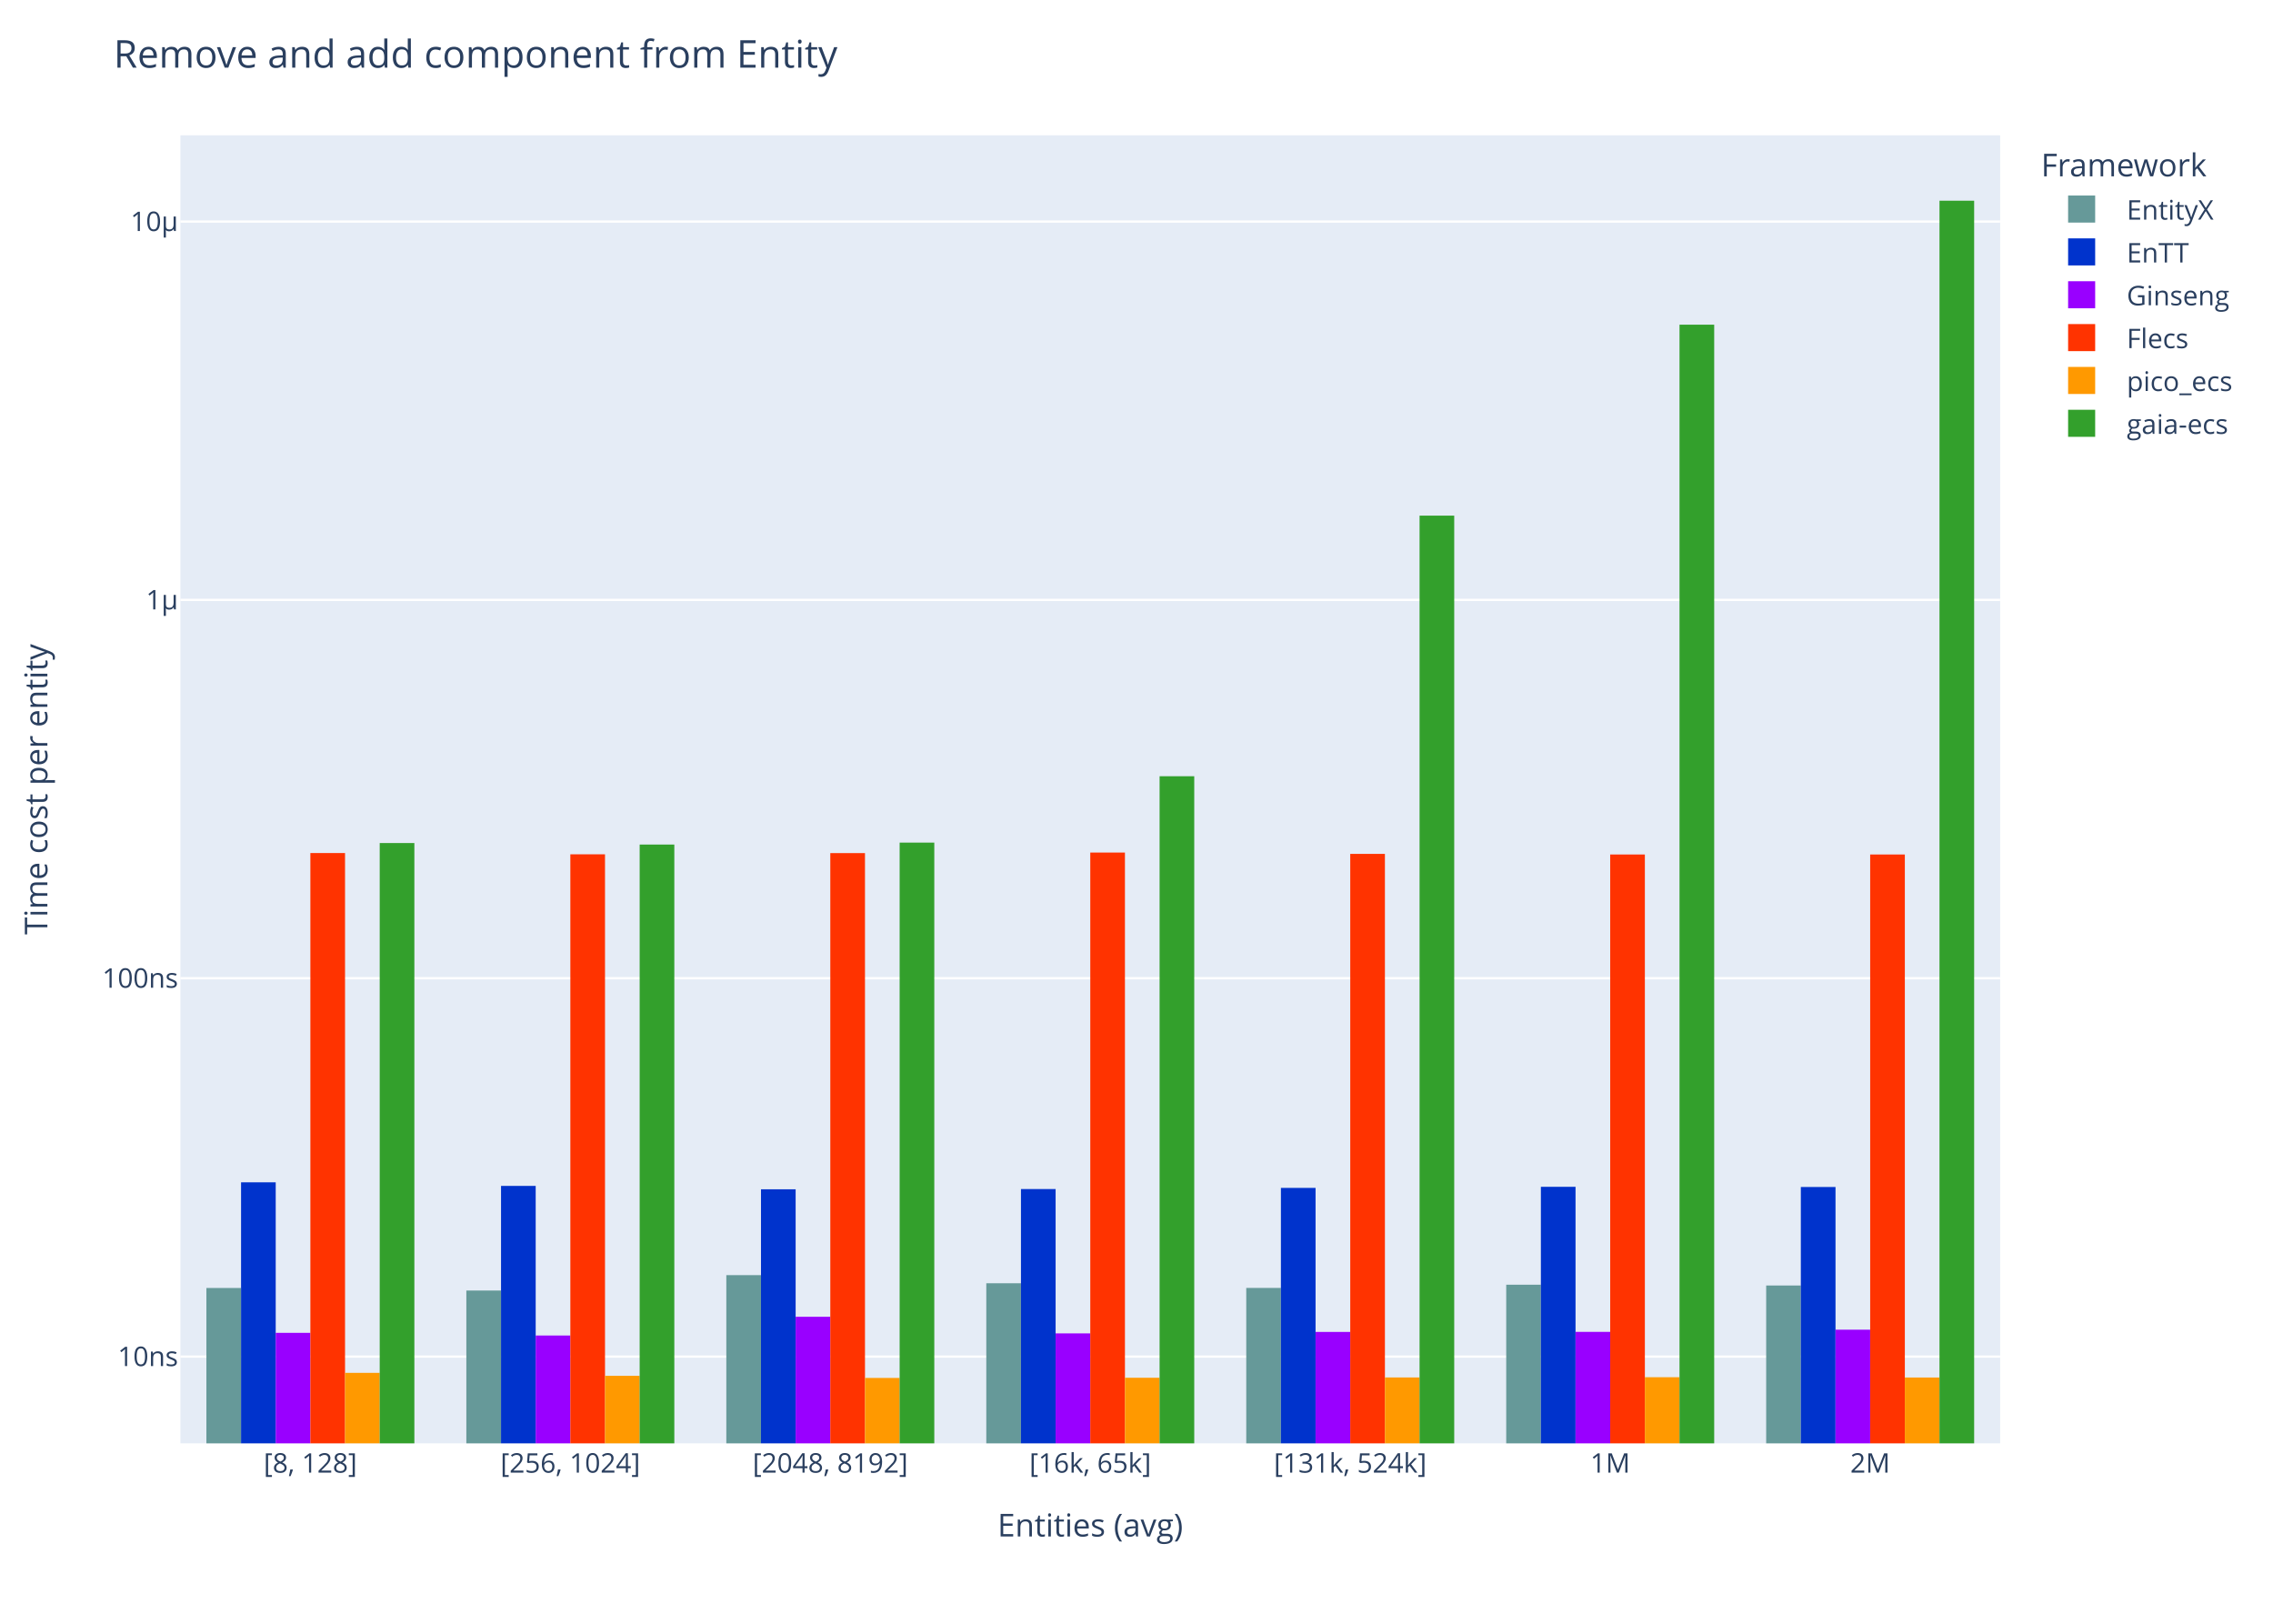
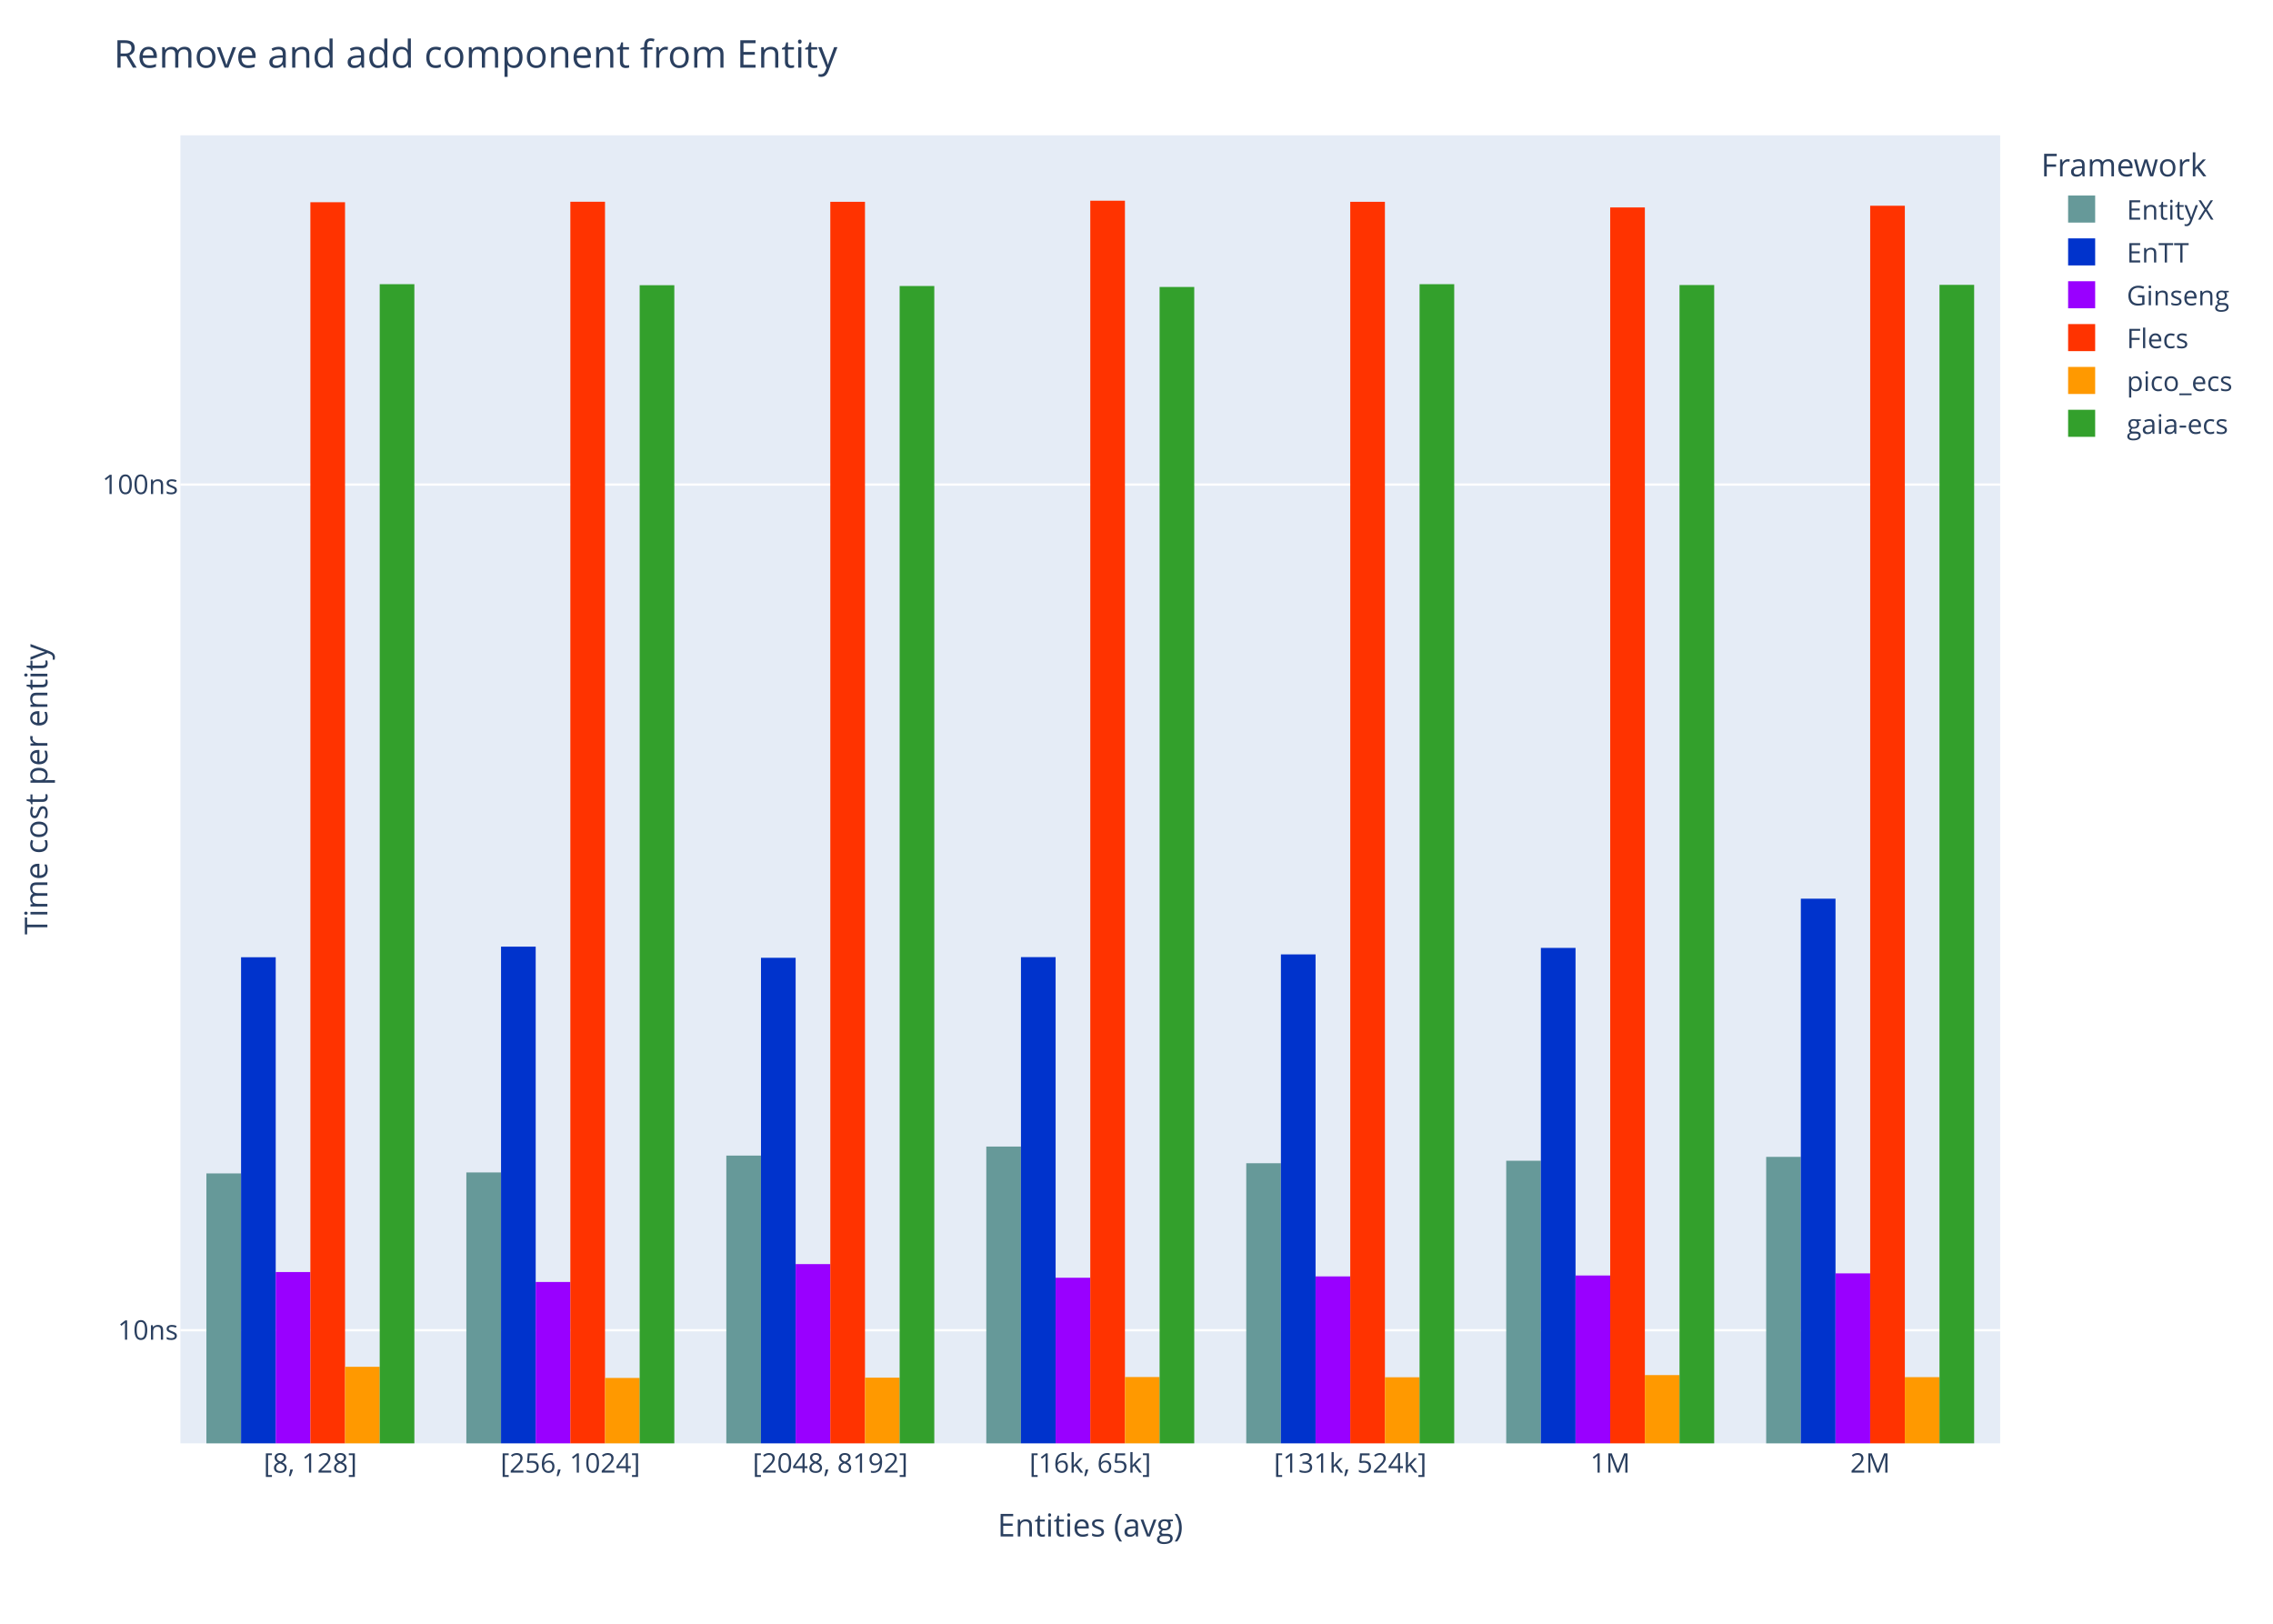
<svg xmlns="http://www.w3.org/2000/svg" class="main-svg" width="1008" height="720" style="" viewBox="0 0 1008 720">
  <rect x="0" y="0" width="1008" height="720" style="fill: rgb(255, 255, 255); fill-opacity: 1;" />
-   <defs id="defs-b2b022">
+   <defs id="defs-d8174d">
    <g class="clips">
-       <clipPath id="clipb2b022xyplot" class="plotclip">
+       <clipPath id="clipd8174dxyplot" class="plotclip">
        <rect width="807" height="580" />
      </clipPath>
-       <clipPath class="axesclip" id="clipb2b022x">
+       <clipPath class="axesclip" id="clipd8174dx">
        <rect x="80" y="0" width="807" height="720" />
      </clipPath>
-       <clipPath class="axesclip" id="clipb2b022y">
+       <clipPath class="axesclip" id="clipd8174dy">
        <rect x="0" y="60" width="1008" height="580" />
      </clipPath>
-       <clipPath class="axesclip" id="clipb2b022xy">
+       <clipPath class="axesclip" id="clipd8174dxy">
        <rect x="80" y="60" width="807" height="580" />
      </clipPath>
    </g>
    <g class="gradients" />
    <g class="patterns" />
  </defs>
  <g class="bglayer">
    <rect class="bg" x="80" y="60" width="807" height="580" style="fill: rgb(229, 236, 246); fill-opacity: 1; stroke-width: 0;" />
  </g>
  <g class="layer-below">
    <g class="imagelayer" />
    <g class="shapelayer" />
  </g>
  <g class="cartesianlayer">
    <g class="subplot xy">
      <g class="layer-subplot">
        <g class="shapelayer" />
        <g class="imagelayer" />
      </g>
      <g class="minor-gridlayer">
        <g class="x" />
        <g class="y" />
      </g>
      <g class="gridlayer">
        <g class="x" />
        <g class="y">
-           <path class="ygrid crisp" transform="translate(0,601.54)" d="M80,0h807" style="stroke: rgb(255, 255, 255); stroke-opacity: 1; stroke-width: 1px;" />
-           <path class="ygrid crisp" transform="translate(0,433.77)" d="M80,0h807" style="stroke: rgb(255, 255, 255); stroke-opacity: 1; stroke-width: 1px;" />
-           <path class="ygrid crisp" transform="translate(0,266.01)" d="M80,0h807" style="stroke: rgb(255, 255, 255); stroke-opacity: 1; stroke-width: 1px;" />
-           <path class="ygrid crisp" transform="translate(0,98.24)" d="M80,0h807" style="stroke: rgb(255, 255, 255); stroke-opacity: 1; stroke-width: 1px;" />
+           <path class="ygrid crisp" transform="translate(0,589.85)" d="M80,0h807" style="stroke: rgb(255, 255, 255); stroke-opacity: 1; stroke-width: 1px;" />
+           <path class="ygrid crisp" transform="translate(0,214.87)" d="M80,0h807" style="stroke: rgb(255, 255, 255); stroke-opacity: 1; stroke-width: 1px;" />
        </g>
      </g>
      <g class="zerolinelayer" />
      <path class="xlines-below" />
      <path class="ylines-below" />
      <g class="overlines-below" />
      <g class="xaxislayer-below" />
      <g class="yaxislayer-below" />
      <g class="overaxes-below" />
-       <g class="plot" transform="translate(80,60)" clip-path="url(#clipb2b022xyplot)">
+       <g class="plot" transform="translate(80,60)" clip-path="url(#clipd8174dxyplot)">
        <g class="barlayer mlayer">
          <g class="trace bars" style="opacity: 1;">
            <g class="points">
              <g class="point">
-                 <path d="M11.53,6090V511.13H26.9V6090Z" style="vector-effect: none; opacity: 1; stroke-width: 0px; fill: rgb(102, 153, 153); fill-opacity: 1;" />
-               </g>
-               <g class="point">
-                 <path d="M126.81,6090V512.24H142.19V6090Z" style="vector-effect: none; opacity: 1; stroke-width: 0px; fill: rgb(102, 153, 153); fill-opacity: 1;" />
-               </g>
-               <g class="point">
-                 <path d="M242.1,6090V505.42H257.47V6090Z" style="vector-effect: none; opacity: 1; stroke-width: 0px; fill: rgb(102, 153, 153); fill-opacity: 1;" />
-               </g>
-               <g class="point">
-                 <path d="M357.39,6090V509.02H372.76V6090Z" style="vector-effect: none; opacity: 1; stroke-width: 0px; fill: rgb(102, 153, 153); fill-opacity: 1;" />
-               </g>
-               <g class="point">
-                 <path d="M472.67,6090V511.08H488.04V6090Z" style="vector-effect: none; opacity: 1; stroke-width: 0px; fill: rgb(102, 153, 153); fill-opacity: 1;" />
-               </g>
-               <g class="point">
-                 <path d="M587.96,6090V509.66H603.33V6090Z" style="vector-effect: none; opacity: 1; stroke-width: 0px; fill: rgb(102, 153, 153); fill-opacity: 1;" />
-               </g>
-               <g class="point">
-                 <path d="M703.24,6090V510.03H718.61V6090Z" style="vector-effect: none; opacity: 1; stroke-width: 0px; fill: rgb(102, 153, 153); fill-opacity: 1;" />
-               </g>
-             </g>
-           </g>
-           <g class="trace bars" style="opacity: 1;">
-             <g class="points">
-               <g class="point">
-                 <path d="M26.9,6090V464.26H42.27V6090Z" style="vector-effect: none; opacity: 1; stroke-width: 0px; fill: rgb(0, 51, 204); fill-opacity: 1;" />
-               </g>
-               <g class="point">
-                 <path d="M142.19,6090V465.85H157.56V6090Z" style="vector-effect: none; opacity: 1; stroke-width: 0px; fill: rgb(0, 51, 204); fill-opacity: 1;" />
-               </g>
-               <g class="point">
-                 <path d="M257.47,6090V467.37H272.84V6090Z" style="vector-effect: none; opacity: 1; stroke-width: 0px; fill: rgb(0, 51, 204); fill-opacity: 1;" />
-               </g>
-               <g class="point">
-                 <path d="M372.76,6090V467.24H388.13V6090Z" style="vector-effect: none; opacity: 1; stroke-width: 0px; fill: rgb(0, 51, 204); fill-opacity: 1;" />
-               </g>
-               <g class="point">
-                 <path d="M488.04,6090V466.75H503.41V6090Z" style="vector-effect: none; opacity: 1; stroke-width: 0px; fill: rgb(0, 51, 204); fill-opacity: 1;" />
-               </g>
-               <g class="point">
-                 <path d="M603.33,6090V466.25H618.7V6090Z" style="vector-effect: none; opacity: 1; stroke-width: 0px; fill: rgb(0, 51, 204); fill-opacity: 1;" />
-               </g>
-               <g class="point">
-                 <path d="M718.61,6090V466.33H733.99V6090Z" style="vector-effect: none; opacity: 1; stroke-width: 0px; fill: rgb(0, 51, 204); fill-opacity: 1;" />
-               </g>
-             </g>
-           </g>
-           <g class="trace bars" style="opacity: 1;">
-             <g class="points">
-               <g class="point">
-                 <path d="M42.27,6090V531.01H57.64V6090Z" style="vector-effect: none; opacity: 1; stroke-width: 0px; fill: rgb(153, 0, 255); fill-opacity: 1;" />
-               </g>
-               <g class="point">
-                 <path d="M157.56,6090V532.19H172.93V6090Z" style="vector-effect: none; opacity: 1; stroke-width: 0px; fill: rgb(153, 0, 255); fill-opacity: 1;" />
-               </g>
-               <g class="point">
-                 <path d="M272.84,6090V523.88H288.21V6090Z" style="vector-effect: none; opacity: 1; stroke-width: 0px; fill: rgb(153, 0, 255); fill-opacity: 1;" />
-               </g>
-               <g class="point">
-                 <path d="M388.13,6090V531.26H403.5V6090Z" style="vector-effect: none; opacity: 1; stroke-width: 0px; fill: rgb(153, 0, 255); fill-opacity: 1;" />
-               </g>
-               <g class="point">
-                 <path d="M503.41,6090V530.61H518.79V6090Z" style="vector-effect: none; opacity: 1; stroke-width: 0px; fill: rgb(153, 0, 255); fill-opacity: 1;" />
-               </g>
-               <g class="point">
-                 <path d="M618.7,6090V530.57H634.07V6090Z" style="vector-effect: none; opacity: 1; stroke-width: 0px; fill: rgb(153, 0, 255); fill-opacity: 1;" />
-               </g>
-               <g class="point">
-                 <path d="M733.99,6090V529.62H749.36V6090Z" style="vector-effect: none; opacity: 1; stroke-width: 0px; fill: rgb(153, 0, 255); fill-opacity: 1;" />
-               </g>
-             </g>
-           </g>
-           <g class="trace bars" style="opacity: 1;">
-             <g class="points">
-               <g class="point">
-                 <path d="M57.64,6090V318.25H73.01V6090Z" style="vector-effect: none; opacity: 1; stroke-width: 0px; fill: rgb(255, 51, 0); fill-opacity: 1;" />
-               </g>
-               <g class="point">
-                 <path d="M172.93,6090V318.83H188.3V6090Z" style="vector-effect: none; opacity: 1; stroke-width: 0px; fill: rgb(255, 51, 0); fill-opacity: 1;" />
-               </g>
-               <g class="point">
-                 <path d="M288.21,6090V318.27H303.59V6090Z" style="vector-effect: none; opacity: 1; stroke-width: 0px; fill: rgb(255, 51, 0); fill-opacity: 1;" />
-               </g>
-               <g class="point">
-                 <path d="M403.5,6090V318.03H418.87V6090Z" style="vector-effect: none; opacity: 1; stroke-width: 0px; fill: rgb(255, 51, 0); fill-opacity: 1;" />
-               </g>
-               <g class="point">
-                 <path d="M518.79,6090V318.64H534.16V6090Z" style="vector-effect: none; opacity: 1; stroke-width: 0px; fill: rgb(255, 51, 0); fill-opacity: 1;" />
-               </g>
-               <g class="point">
-                 <path d="M634.07,6090V318.9H649.44V6090Z" style="vector-effect: none; opacity: 1; stroke-width: 0px; fill: rgb(255, 51, 0); fill-opacity: 1;" />
-               </g>
-               <g class="point">
-                 <path d="M749.36,6090V318.9H764.73V6090Z" style="vector-effect: none; opacity: 1; stroke-width: 0px; fill: rgb(255, 51, 0); fill-opacity: 1;" />
-               </g>
-             </g>
-           </g>
-           <g class="trace bars" style="opacity: 1;">
-             <g class="points">
-               <g class="point">
-                 <path d="M73.01,6090V548.75H88.39V6090Z" style="vector-effect: none; opacity: 1; stroke-width: 0px; fill: rgb(255, 153, 0); fill-opacity: 1;" />
-               </g>
-               <g class="point">
-                 <path d="M188.3,6090V550.08H203.67V6090Z" style="vector-effect: none; opacity: 1; stroke-width: 0px; fill: rgb(255, 153, 0); fill-opacity: 1;" />
-               </g>
-               <g class="point">
-                 <path d="M303.59,6090V551H318.96V6090Z" style="vector-effect: none; opacity: 1; stroke-width: 0px; fill: rgb(255, 153, 0); fill-opacity: 1;" />
-               </g>
-               <g class="point">
-                 <path d="M418.87,6090V550.92H434.24V6090Z" style="vector-effect: none; opacity: 1; stroke-width: 0px; fill: rgb(255, 153, 0); fill-opacity: 1;" />
-               </g>
-               <g class="point">
-                 <path d="M534.16,6090V550.8H549.53V6090Z" style="vector-effect: none; opacity: 1; stroke-width: 0px; fill: rgb(255, 153, 0); fill-opacity: 1;" />
-               </g>
-               <g class="point">
-                 <path d="M649.44,6090V550.7H664.81V6090Z" style="vector-effect: none; opacity: 1; stroke-width: 0px; fill: rgb(255, 153, 0); fill-opacity: 1;" />
-               </g>
-               <g class="point">
-                 <path d="M764.73,6090V550.81H780.1V6090Z" style="vector-effect: none; opacity: 1; stroke-width: 0px; fill: rgb(255, 153, 0); fill-opacity: 1;" />
-               </g>
-             </g>
-           </g>
-           <g class="trace bars" style="opacity: 1;">
-             <g class="points">
-               <g class="point">
-                 <path d="M88.39,6090V313.82H103.76V6090Z" style="vector-effect: none; opacity: 1; stroke-width: 0px; fill: rgb(51, 160, 44); fill-opacity: 1;" />
-               </g>
-               <g class="point">
-                 <path d="M203.67,6090V314.48H219.04V6090Z" style="vector-effect: none; opacity: 1; stroke-width: 0px; fill: rgb(51, 160, 44); fill-opacity: 1;" />
-               </g>
-               <g class="point">
-                 <path d="M318.96,6090V313.62H334.33V6090Z" style="vector-effect: none; opacity: 1; stroke-width: 0px; fill: rgb(51, 160, 44); fill-opacity: 1;" />
-               </g>
-               <g class="point">
-                 <path d="M434.24,6090V284.19H449.61V6090Z" style="vector-effect: none; opacity: 1; stroke-width: 0px; fill: rgb(51, 160, 44); fill-opacity: 1;" />
-               </g>
-               <g class="point">
-                 <path d="M549.53,6090V168.64H564.9V6090Z" style="vector-effect: none; opacity: 1; stroke-width: 0px; fill: rgb(51, 160, 44); fill-opacity: 1;" />
-               </g>
-               <g class="point">
-                 <path d="M664.81,6090V83.96H680.19V6090Z" style="vector-effect: none; opacity: 1; stroke-width: 0px; fill: rgb(51, 160, 44); fill-opacity: 1;" />
-               </g>
-               <g class="point">
-                 <path d="M780.1,6090V29H795.47V6090Z" style="vector-effect: none; opacity: 1; stroke-width: 0px; fill: rgb(51, 160, 44); fill-opacity: 1;" />
+                 <path d="M11.53,6090V460.31H26.9V6090Z" style="vector-effect: none; opacity: 1; stroke-width: 0px; fill: rgb(102, 153, 153); fill-opacity: 1;" />
+               </g>
+               <g class="point">
+                 <path d="M126.81,6090V459.88H142.19V6090Z" style="vector-effect: none; opacity: 1; stroke-width: 0px; fill: rgb(102, 153, 153); fill-opacity: 1;" />
+               </g>
+               <g class="point">
+                 <path d="M242.1,6090V452.41H257.47V6090Z" style="vector-effect: none; opacity: 1; stroke-width: 0px; fill: rgb(102, 153, 153); fill-opacity: 1;" />
+               </g>
+               <g class="point">
+                 <path d="M357.39,6090V448.41H372.76V6090Z" style="vector-effect: none; opacity: 1; stroke-width: 0px; fill: rgb(102, 153, 153); fill-opacity: 1;" />
+               </g>
+               <g class="point">
+                 <path d="M472.67,6090V455.81H488.04V6090Z" style="vector-effect: none; opacity: 1; stroke-width: 0px; fill: rgb(102, 153, 153); fill-opacity: 1;" />
+               </g>
+               <g class="point">
+                 <path d="M587.96,6090V454.71H603.33V6090Z" style="vector-effect: none; opacity: 1; stroke-width: 0px; fill: rgb(102, 153, 153); fill-opacity: 1;" />
+               </g>
+               <g class="point">
+                 <path d="M703.24,6090V452.99H718.61V6090Z" style="vector-effect: none; opacity: 1; stroke-width: 0px; fill: rgb(102, 153, 153); fill-opacity: 1;" />
+               </g>
+             </g>
+           </g>
+           <g class="trace bars" style="opacity: 1;">
+             <g class="points">
+               <g class="point">
+                 <path d="M26.9,6090V364.45H42.27V6090Z" style="vector-effect: none; opacity: 1; stroke-width: 0px; fill: rgb(0, 51, 204); fill-opacity: 1;" />
+               </g>
+               <g class="point">
+                 <path d="M142.19,6090V359.75H157.56V6090Z" style="vector-effect: none; opacity: 1; stroke-width: 0px; fill: rgb(0, 51, 204); fill-opacity: 1;" />
+               </g>
+               <g class="point">
+                 <path d="M257.47,6090V364.71H272.84V6090Z" style="vector-effect: none; opacity: 1; stroke-width: 0px; fill: rgb(0, 51, 204); fill-opacity: 1;" />
+               </g>
+               <g class="point">
+                 <path d="M372.76,6090V364.41H388.13V6090Z" style="vector-effect: none; opacity: 1; stroke-width: 0px; fill: rgb(0, 51, 204); fill-opacity: 1;" />
+               </g>
+               <g class="point">
+                 <path d="M488.04,6090V363.21H503.41V6090Z" style="vector-effect: none; opacity: 1; stroke-width: 0px; fill: rgb(0, 51, 204); fill-opacity: 1;" />
+               </g>
+               <g class="point">
+                 <path d="M603.33,6090V360.31H618.7V6090Z" style="vector-effect: none; opacity: 1; stroke-width: 0px; fill: rgb(0, 51, 204); fill-opacity: 1;" />
+               </g>
+               <g class="point">
+                 <path d="M718.61,6090V338.5H733.99V6090Z" style="vector-effect: none; opacity: 1; stroke-width: 0px; fill: rgb(0, 51, 204); fill-opacity: 1;" />
+               </g>
+             </g>
+           </g>
+           <g class="trace bars" style="opacity: 1;">
+             <g class="points">
+               <g class="point">
+                 <path d="M42.27,6090V504.06H57.64V6090Z" style="vector-effect: none; opacity: 1; stroke-width: 0px; fill: rgb(153, 0, 255); fill-opacity: 1;" />
+               </g>
+               <g class="point">
+                 <path d="M157.56,6090V508.45H172.93V6090Z" style="vector-effect: none; opacity: 1; stroke-width: 0px; fill: rgb(153, 0, 255); fill-opacity: 1;" />
+               </g>
+               <g class="point">
+                 <path d="M272.84,6090V500.53H288.21V6090Z" style="vector-effect: none; opacity: 1; stroke-width: 0px; fill: rgb(153, 0, 255); fill-opacity: 1;" />
+               </g>
+               <g class="point">
+                 <path d="M388.13,6090V506.57H403.5V6090Z" style="vector-effect: none; opacity: 1; stroke-width: 0px; fill: rgb(153, 0, 255); fill-opacity: 1;" />
+               </g>
+               <g class="point">
+                 <path d="M503.41,6090V505.99H518.79V6090Z" style="vector-effect: none; opacity: 1; stroke-width: 0px; fill: rgb(153, 0, 255); fill-opacity: 1;" />
+               </g>
+               <g class="point">
+                 <path d="M618.7,6090V505.58H634.07V6090Z" style="vector-effect: none; opacity: 1; stroke-width: 0px; fill: rgb(153, 0, 255); fill-opacity: 1;" />
+               </g>
+               <g class="point">
+                 <path d="M733.99,6090V504.64H749.36V6090Z" style="vector-effect: none; opacity: 1; stroke-width: 0px; fill: rgb(153, 0, 255); fill-opacity: 1;" />
+               </g>
+             </g>
+           </g>
+           <g class="trace bars" style="opacity: 1;">
+             <g class="points">
+               <g class="point">
+                 <path d="M57.64,6090V29.67H73.01V6090Z" style="vector-effect: none; opacity: 1; stroke-width: 0px; fill: rgb(255, 51, 0); fill-opacity: 1;" />
+               </g>
+               <g class="point">
+                 <path d="M172.93,6090V29.46H188.3V6090Z" style="vector-effect: none; opacity: 1; stroke-width: 0px; fill: rgb(255, 51, 0); fill-opacity: 1;" />
+               </g>
+               <g class="point">
+                 <path d="M288.21,6090V29.49H303.59V6090Z" style="vector-effect: none; opacity: 1; stroke-width: 0px; fill: rgb(255, 51, 0); fill-opacity: 1;" />
+               </g>
+               <g class="point">
+                 <path d="M403.5,6090V29H418.87V6090Z" style="vector-effect: none; opacity: 1; stroke-width: 0px; fill: rgb(255, 51, 0); fill-opacity: 1;" />
+               </g>
+               <g class="point">
+                 <path d="M518.79,6090V29.49H534.16V6090Z" style="vector-effect: none; opacity: 1; stroke-width: 0px; fill: rgb(255, 51, 0); fill-opacity: 1;" />
+               </g>
+               <g class="point">
+                 <path d="M634.07,6090V31.98H649.44V6090Z" style="vector-effect: none; opacity: 1; stroke-width: 0px; fill: rgb(255, 51, 0); fill-opacity: 1;" />
+               </g>
+               <g class="point">
+                 <path d="M749.36,6090V31.24H764.73V6090Z" style="vector-effect: none; opacity: 1; stroke-width: 0px; fill: rgb(255, 51, 0); fill-opacity: 1;" />
+               </g>
+             </g>
+           </g>
+           <g class="trace bars" style="opacity: 1;">
+             <g class="points">
+               <g class="point">
+                 <path d="M73.01,6090V546.05H88.39V6090Z" style="vector-effect: none; opacity: 1; stroke-width: 0px; fill: rgb(255, 153, 0); fill-opacity: 1;" />
+               </g>
+               <g class="point">
+                 <path d="M188.3,6090V551H203.67V6090Z" style="vector-effect: none; opacity: 1; stroke-width: 0px; fill: rgb(255, 153, 0); fill-opacity: 1;" />
+               </g>
+               <g class="point">
+                 <path d="M303.59,6090V550.88H318.96V6090Z" style="vector-effect: none; opacity: 1; stroke-width: 0px; fill: rgb(255, 153, 0); fill-opacity: 1;" />
+               </g>
+               <g class="point">
+                 <path d="M418.87,6090V550.6H434.24V6090Z" style="vector-effect: none; opacity: 1; stroke-width: 0px; fill: rgb(255, 153, 0); fill-opacity: 1;" />
+               </g>
+               <g class="point">
+                 <path d="M534.16,6090V550.71H549.53V6090Z" style="vector-effect: none; opacity: 1; stroke-width: 0px; fill: rgb(255, 153, 0); fill-opacity: 1;" />
+               </g>
+               <g class="point">
+                 <path d="M649.44,6090V549.75H664.81V6090Z" style="vector-effect: none; opacity: 1; stroke-width: 0px; fill: rgb(255, 153, 0); fill-opacity: 1;" />
+               </g>
+               <g class="point">
+                 <path d="M764.73,6090V550.67H780.1V6090Z" style="vector-effect: none; opacity: 1; stroke-width: 0px; fill: rgb(255, 153, 0); fill-opacity: 1;" />
+               </g>
+             </g>
+           </g>
+           <g class="trace bars" style="opacity: 1;">
+             <g class="points">
+               <g class="point">
+                 <path d="M88.39,6090V66H103.76V6090Z" style="vector-effect: none; opacity: 1; stroke-width: 0px; fill: rgb(51, 160, 44); fill-opacity: 1;" />
+               </g>
+               <g class="point">
+                 <path d="M203.67,6090V66.46H219.04V6090Z" style="vector-effect: none; opacity: 1; stroke-width: 0px; fill: rgb(51, 160, 44); fill-opacity: 1;" />
+               </g>
+               <g class="point">
+                 <path d="M318.96,6090V66.82H334.33V6090Z" style="vector-effect: none; opacity: 1; stroke-width: 0px; fill: rgb(51, 160, 44); fill-opacity: 1;" />
+               </g>
+               <g class="point">
+                 <path d="M434.24,6090V67.26H449.61V6090Z" style="vector-effect: none; opacity: 1; stroke-width: 0px; fill: rgb(51, 160, 44); fill-opacity: 1;" />
+               </g>
+               <g class="point">
+                 <path d="M549.53,6090V66.02H564.9V6090Z" style="vector-effect: none; opacity: 1; stroke-width: 0px; fill: rgb(51, 160, 44); fill-opacity: 1;" />
+               </g>
+               <g class="point">
+                 <path d="M664.81,6090V66.4H680.19V6090Z" style="vector-effect: none; opacity: 1; stroke-width: 0px; fill: rgb(51, 160, 44); fill-opacity: 1;" />
+               </g>
+               <g class="point">
+                 <path d="M780.1,6090V66.3H795.47V6090Z" style="vector-effect: none; opacity: 1; stroke-width: 0px; fill: rgb(51, 160, 44); fill-opacity: 1;" />
              </g>
            </g>
          </g>
        </g>
      </g>
      <g class="overplot" />
      <path class="xlines-above crisp" d="M0,0" style="fill: none;" />
      <path class="ylines-above crisp" d="M0,0" style="fill: none;" />
      <g class="overlines-above" />
      <g class="xaxislayer-above">
        <g class="xtick">
          <text text-anchor="middle" x="0" y="653" transform="translate(137.64,0)" style="font-family: 'Open Sans', verdana, arial, sans-serif; font-size: 12px; fill: rgb(42, 63, 95); fill-opacity: 1; white-space: pre; opacity: 1;">[8, 128]</text>
        </g>
        <g class="xtick">
          <text text-anchor="middle" x="0" y="653" transform="translate(252.93,0)" style="font-family: 'Open Sans', verdana, arial, sans-serif; font-size: 12px; fill: rgb(42, 63, 95); fill-opacity: 1; white-space: pre; opacity: 1;">[256, 1024]</text>
        </g>
        <g class="xtick">
          <text text-anchor="middle" x="0" y="653" transform="translate(368.21,0)" style="font-family: 'Open Sans', verdana, arial, sans-serif; font-size: 12px; fill: rgb(42, 63, 95); fill-opacity: 1; white-space: pre; opacity: 1;">[2048, 8192]</text>
        </g>
        <g class="xtick">
          <text text-anchor="middle" x="0" y="653" transform="translate(483.5,0)" style="font-family: 'Open Sans', verdana, arial, sans-serif; font-size: 12px; fill: rgb(42, 63, 95); fill-opacity: 1; white-space: pre; opacity: 1;">[16k, 65k]</text>
        </g>
        <g class="xtick">
          <text text-anchor="middle" x="0" y="653" transform="translate(598.79,0)" style="font-family: 'Open Sans', verdana, arial, sans-serif; font-size: 12px; fill: rgb(42, 63, 95); fill-opacity: 1; white-space: pre; opacity: 1;">[131k, 524k]</text>
        </g>
        <g class="xtick">
          <text text-anchor="middle" x="0" y="653" transform="translate(714.07,0)" style="font-family: 'Open Sans', verdana, arial, sans-serif; font-size: 12px; fill: rgb(42, 63, 95); fill-opacity: 1; white-space: pre; opacity: 1;">1M</text>
        </g>
        <g class="xtick">
          <text text-anchor="middle" x="0" y="653" transform="translate(829.36,0)" style="font-family: 'Open Sans', verdana, arial, sans-serif; font-size: 12px; fill: rgb(42, 63, 95); fill-opacity: 1; white-space: pre; opacity: 1;">2M</text>
        </g>
      </g>
      <g class="yaxislayer-above">
        <g class="ytick">
-           <text text-anchor="end" x="79" y="4.2" transform="translate(0,601.54)" style="font-family: 'Open Sans', verdana, arial, sans-serif; font-size: 12px; fill: rgb(42, 63, 95); fill-opacity: 1; white-space: pre; opacity: 1;">10ns</text>
+           <text text-anchor="end" x="79" y="4.2" transform="translate(0,589.85)" style="font-family: 'Open Sans', verdana, arial, sans-serif; font-size: 12px; fill: rgb(42, 63, 95); fill-opacity: 1; white-space: pre; opacity: 1;">10ns</text>
        </g>
        <g class="ytick">
-           <text text-anchor="end" x="79" y="4.2" style="font-family: 'Open Sans', verdana, arial, sans-serif; font-size: 12px; fill: rgb(42, 63, 95); fill-opacity: 1; white-space: pre; opacity: 1;" transform="translate(0,433.77)">100ns</text>
-         </g>
-         <g class="ytick">
-           <text text-anchor="end" x="79" y="4.2" style="font-family: 'Open Sans', verdana, arial, sans-serif; font-size: 12px; fill: rgb(42, 63, 95); fill-opacity: 1; white-space: pre; opacity: 1;" transform="translate(0,266.01)">1µ</text>
-         </g>
-         <g class="ytick">
-           <text text-anchor="end" x="79" y="4.2" style="font-family: 'Open Sans', verdana, arial, sans-serif; font-size: 12px; fill: rgb(42, 63, 95); fill-opacity: 1; white-space: pre; opacity: 1;" transform="translate(0,98.24)">10µ</text>
+           <text text-anchor="end" x="79" y="4.2" style="font-family: 'Open Sans', verdana, arial, sans-serif; font-size: 12px; fill: rgb(42, 63, 95); fill-opacity: 1; white-space: pre; opacity: 1;" transform="translate(0,214.87)">100ns</text>
        </g>
      </g>
      <g class="overaxes-above" />
    </g>
  </g>
  <g class="polarlayer" />
  <g class="smithlayer" />
  <g class="ternarylayer" />
  <g class="geolayer" />
  <g class="funnelarealayer" />
  <g class="pielayer" />
  <g class="iciclelayer" />
  <g class="treemaplayer" />
  <g class="sunburstlayer" />
  <g class="glimages" />
-   <defs id="topdefs-b2b022">
+   <defs id="topdefs-d8174d">
    <g class="clips" />
-     <clipPath id="legendb2b022">
+     <clipPath id="legendd8174d">
      <rect width="93" height="143" x="0" y="0" />
    </clipPath>
  </defs>
  <g class="layer-above">
    <g class="imagelayer" />
    <g class="shapelayer" />
  </g>
  <g class="infolayer">
    <g class="legend" pointer-events="all" transform="translate(903.14,60)">
      <rect class="bg" shape-rendering="crispEdges" width="93" height="143" x="0" y="0" style="stroke: rgb(68, 68, 68); stroke-opacity: 1; fill: rgb(255, 255, 255); fill-opacity: 1; stroke-width: 0px;" />
-       <g class="scrollbox" transform="" clip-path="url(#legendb2b022)">
+       <g class="scrollbox" transform="" clip-path="url(#legendd8174d)">
        <text class="legendtitletext" text-anchor="start" x="2" y="18.2" style="font-family: 'Open Sans', verdana, arial, sans-serif; font-size: 14px; fill: rgb(42, 63, 95); fill-opacity: 1; white-space: pre;">Framework</text>
        <g class="groups" transform="">
          <g class="traces" transform="translate(0,32.7)" style="opacity: 1;">
            <text class="legendtext" text-anchor="start" x="40" y="4.68" style="font-family: 'Open Sans', verdana, arial, sans-serif; font-size: 12px; fill: rgb(42, 63, 95); fill-opacity: 1; white-space: pre;">EntityX</text>
            <g class="layers" style="opacity: 1;">
              <g class="legendfill" />
              <g class="legendlines" />
              <g class="legendsymbols">
                <g class="legendpoints">
                  <path class="legendundefined" d="M6,6H-6V-6H6Z" transform="translate(20,0)" style="stroke-width: 0px; fill: rgb(102, 153, 153); fill-opacity: 1;" />
                </g>
              </g>
            </g>
            <rect class="legendtoggle" x="0" y="-9.5" width="87.188" height="19" style="fill: rgb(0, 0, 0); fill-opacity: 0;" />
          </g>
        </g>
        <g class="groups" transform="">
          <g class="traces" transform="translate(0,51.7)" style="opacity: 1;">
            <text class="legendtext" text-anchor="start" x="40" y="4.68" style="font-family: 'Open Sans', verdana, arial, sans-serif; font-size: 12px; fill: rgb(42, 63, 95); fill-opacity: 1; white-space: pre;">EnTT</text>
            <g class="layers" style="opacity: 1;">
              <g class="legendfill" />
              <g class="legendlines" />
              <g class="legendsymbols">
                <g class="legendpoints">
                  <path class="legendundefined" d="M6,6H-6V-6H6Z" transform="translate(20,0)" style="stroke-width: 0px; fill: rgb(0, 51, 204); fill-opacity: 1;" />
                </g>
              </g>
            </g>
            <rect class="legendtoggle" x="0" y="-9.5" width="87.188" height="19" style="fill: rgb(0, 0, 0); fill-opacity: 0;" />
          </g>
        </g>
        <g class="groups" transform="">
          <g class="traces" transform="translate(0,70.7)" style="opacity: 1;">
            <text class="legendtext" text-anchor="start" x="40" y="4.68" style="font-family: 'Open Sans', verdana, arial, sans-serif; font-size: 12px; fill: rgb(42, 63, 95); fill-opacity: 1; white-space: pre;">Ginseng</text>
            <g class="layers" style="opacity: 1;">
              <g class="legendfill" />
              <g class="legendlines" />
              <g class="legendsymbols">
                <g class="legendpoints">
                  <path class="legendundefined" d="M6,6H-6V-6H6Z" transform="translate(20,0)" style="stroke-width: 0px; fill: rgb(153, 0, 255); fill-opacity: 1;" />
                </g>
              </g>
            </g>
            <rect class="legendtoggle" x="0" y="-9.5" width="87.188" height="19" style="fill: rgb(0, 0, 0); fill-opacity: 0;" />
          </g>
        </g>
        <g class="groups" transform="">
          <g class="traces" transform="translate(0,89.7)" style="opacity: 1;">
            <text class="legendtext" text-anchor="start" x="40" y="4.68" style="font-family: 'Open Sans', verdana, arial, sans-serif; font-size: 12px; fill: rgb(42, 63, 95); fill-opacity: 1; white-space: pre;">Flecs</text>
            <g class="layers" style="opacity: 1;">
              <g class="legendfill" />
              <g class="legendlines" />
              <g class="legendsymbols">
                <g class="legendpoints">
                  <path class="legendundefined" d="M6,6H-6V-6H6Z" transform="translate(20,0)" style="stroke-width: 0px; fill: rgb(255, 51, 0); fill-opacity: 1;" />
                </g>
              </g>
            </g>
            <rect class="legendtoggle" x="0" y="-9.5" width="87.188" height="19" style="fill: rgb(0, 0, 0); fill-opacity: 0;" />
          </g>
        </g>
        <g class="groups" transform="">
          <g class="traces" transform="translate(0,108.7)" style="opacity: 1;">
            <text class="legendtext" text-anchor="start" x="40" y="4.68" style="font-family: 'Open Sans', verdana, arial, sans-serif; font-size: 12px; fill: rgb(42, 63, 95); fill-opacity: 1; white-space: pre;">pico_ecs</text>
            <g class="layers" style="opacity: 1;">
              <g class="legendfill" />
              <g class="legendlines" />
              <g class="legendsymbols">
                <g class="legendpoints">
                  <path class="legendundefined" d="M6,6H-6V-6H6Z" transform="translate(20,0)" style="stroke-width: 0px; fill: rgb(255, 153, 0); fill-opacity: 1;" />
                </g>
              </g>
            </g>
            <rect class="legendtoggle" x="0" y="-9.5" width="87.188" height="19" style="fill: rgb(0, 0, 0); fill-opacity: 0;" />
          </g>
        </g>
        <g class="groups" transform="">
          <g class="traces" transform="translate(0,127.7)" style="opacity: 1;">
            <text class="legendtext" text-anchor="start" x="40" y="4.68" style="font-family: 'Open Sans', verdana, arial, sans-serif; font-size: 12px; fill: rgb(42, 63, 95); fill-opacity: 1; white-space: pre;">gaia-ecs</text>
            <g class="layers" style="opacity: 1;">
              <g class="legendfill" />
              <g class="legendlines" />
              <g class="legendsymbols">
                <g class="legendpoints">
                  <path class="legendundefined" d="M6,6H-6V-6H6Z" transform="translate(20,0)" style="stroke-width: 0px; fill: rgb(51, 160, 44); fill-opacity: 1;" />
                </g>
              </g>
            </g>
            <rect class="legendtoggle" x="0" y="-9.5" width="87.188" height="19" style="fill: rgb(0, 0, 0); fill-opacity: 0;" />
          </g>
        </g>
      </g>
      <rect class="scrollbar" rx="20" ry="3" width="0" height="0" x="0" y="0" style="fill: rgb(128, 139, 164); fill-opacity: 1;" />
    </g>
    <g class="g-gtitle">
      <text class="gtitle" x="50.4" y="30" text-anchor="start" dy="0em" style="font-family: 'Open Sans', verdana, arial, sans-serif; font-size: 17px; fill: rgb(42, 63, 95); opacity: 1; font-weight: normal; white-space: pre;">Remove and add component from Entity</text>
    </g>
    <g class="g-xtitle">
      <text class="xtitle" x="483.5" y="681.3" text-anchor="middle" style="font-family: 'Open Sans', verdana, arial, sans-serif; font-size: 14px; fill: rgb(42, 63, 95); opacity: 1; font-weight: normal; white-space: pre;">Entities (avg)</text>
    </g>
    <g class="g-ytitle">
      <text class="ytitle" transform="rotate(-90,21.0125,350)" x="21.013" y="350" text-anchor="middle" style="font-family: 'Open Sans', verdana, arial, sans-serif; font-size: 14px; fill: rgb(42, 63, 95); opacity: 1; font-weight: normal; white-space: pre;">Time cost per entity</text>
    </g>
  </g>
</svg>
